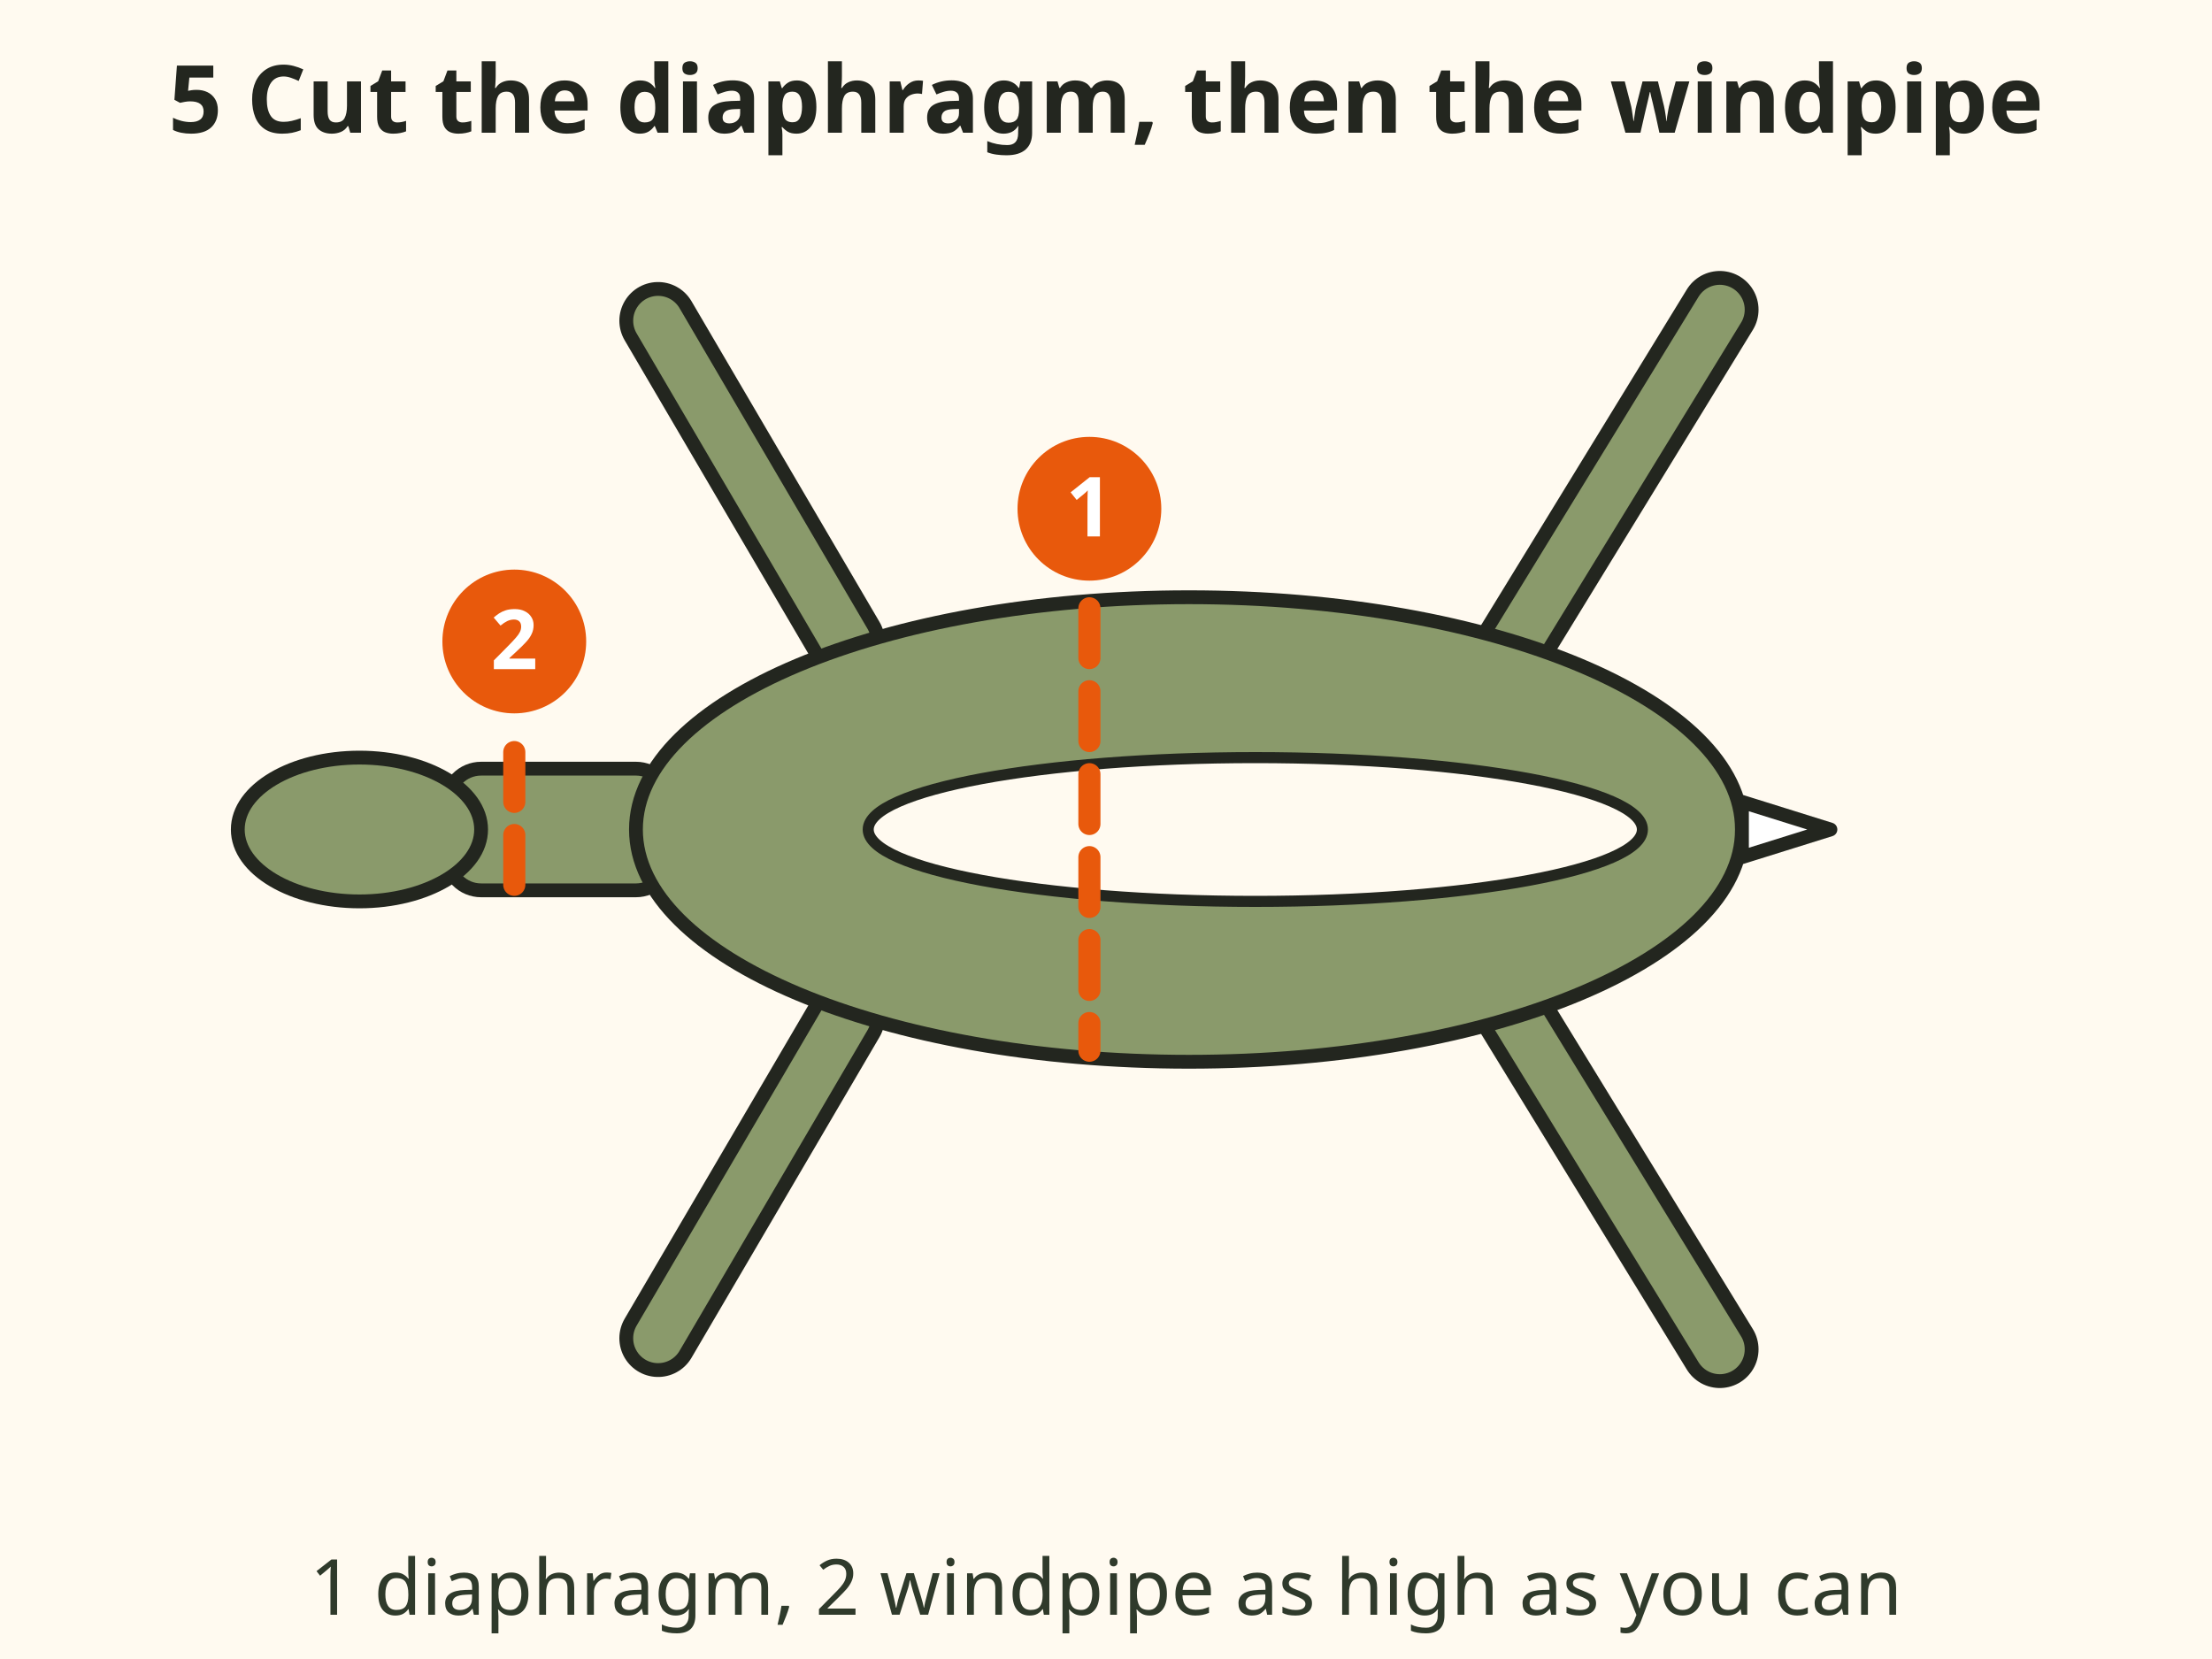
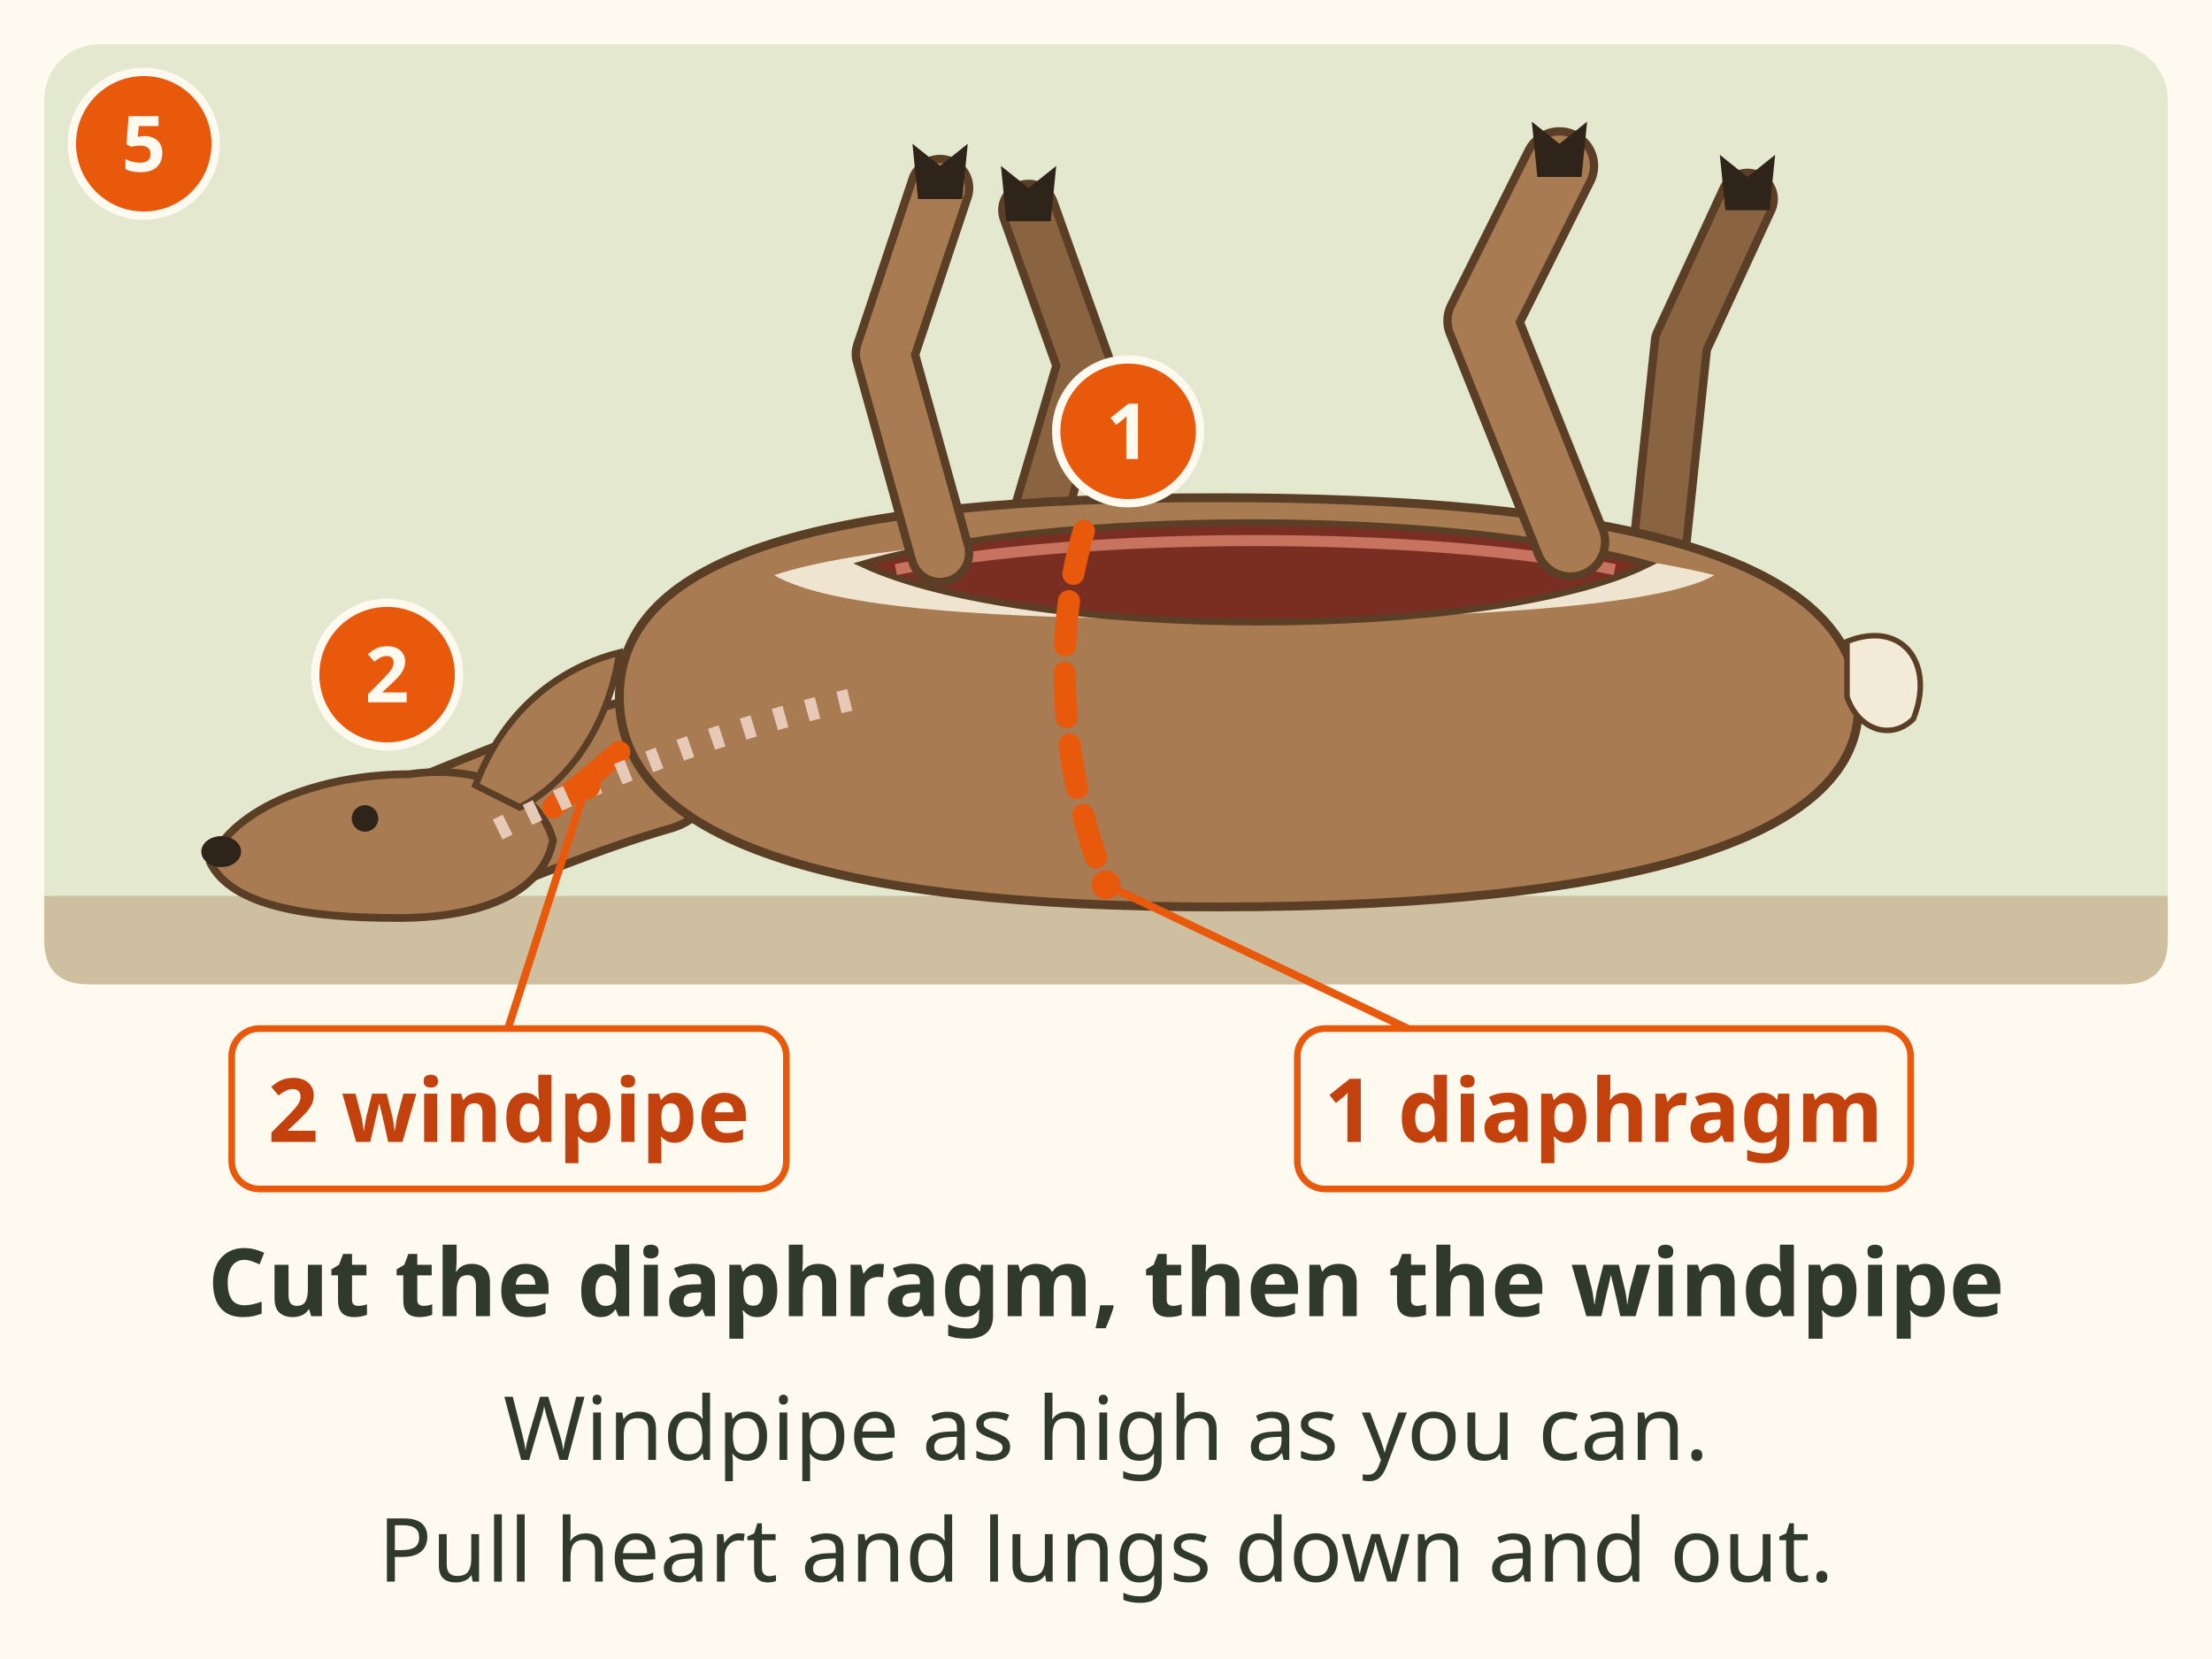
- <svg xmlns="http://www.w3.org/2000/svg" viewBox="0 0 400 300" font-family="sans-serif" role="img" aria-label="Cut 1: the diaphragm, the thin wall along the ribs between chest and belly. Cut 2: the windpipe and gullet, as high up the neck as you can reach. Then pull the heart and lungs down and out.">
-   <rect x="0" y="0" width="400" height="300" fill="#fffaf0" />
-   <text x="200" y="24" font-size="17" font-weight="bold" text-anchor="middle" fill="#23261f">5  Cut the diaphragm, then the windpipe</text>
-   <g transform="translate(215 150)">
-     <g stroke="#23261f" stroke-width="2.5" stroke-linejoin="round">
-       <line x1="-62" y1="-34" x2="-96" y2="-92" stroke="#23261f" stroke-width="14" stroke-linecap="round" />
-       <line x1="-62" y1="-34" x2="-96" y2="-92" stroke="#8a9a6b" stroke-width="9" stroke-linecap="round" />
-       <line x1="-62" y1="34" x2="-96" y2="92" stroke="#23261f" stroke-width="14" stroke-linecap="round" />
-       <line x1="-62" y1="34" x2="-96" y2="92" stroke="#8a9a6b" stroke-width="9" stroke-linecap="round" />
-       <line x1="58" y1="-32" x2="96" y2="-94" stroke="#23261f" stroke-width="14" stroke-linecap="round" />
-       <line x1="58" y1="-32" x2="96" y2="-94" stroke="#8a9a6b" stroke-width="9" stroke-linecap="round" />
-       <line x1="58" y1="32" x2="96" y2="94" stroke="#23261f" stroke-width="14" stroke-linecap="round" />
-       <line x1="58" y1="32" x2="96" y2="94" stroke="#8a9a6b" stroke-width="9" stroke-linecap="round" />
-       <rect x="-134" y="-11" width="40" height="22" rx="6" fill="#8a9a6b" />
-       <ellipse cx="0" cy="0" rx="100" ry="42" fill="#8a9a6b" />
-       <ellipse cx="-150" cy="0" rx="22" ry="13" fill="#8a9a6b" />
-       <path d="M100 -5 L116 0 L100 5 Z" fill="#fff" />
-     </g>
-     <ellipse cx="12" cy="0" rx="70" ry="13" fill="#fffaf0" stroke="#23261f" stroke-width="2" />
-     <line x1="-18" y1="-40" x2="-18" y2="40" stroke="#e8590c" stroke-width="4" stroke-dasharray="9 6" stroke-linecap="round" />
-     <line x1="-122" y1="-14" x2="-122" y2="14" stroke="#e8590c" stroke-width="4" stroke-dasharray="9 6" stroke-linecap="round" />
-   </g>
-   <circle cx="197" cy="92" r="13" fill="#e8590c" />
-   <text x="197" y="97" font-size="15" font-weight="bold" text-anchor="middle" fill="#fff">1</text>
-   <circle cx="93" cy="116" r="13" fill="#e8590c" />
-   <text x="93" y="121" font-size="15" font-weight="bold" text-anchor="middle" fill="#fff">2</text>
-   <text x="200" y="292" font-size="14" text-anchor="middle" fill="#2f3a2b">1 diaphragm, 2 windpipe as high as you can</text>
+ <svg xmlns="http://www.w3.org/2000/svg" viewBox="0 0 400 300" font-family="sans-serif" role="img" aria-label="Step 5. Deer on its back, belly open. Cut 1: the diaphragm, the thin wall along the ribs between chest and belly. Cut 2: the windpipe and gullet, as high up the neck as you can reach. Then pull the heart and lungs down and out.">
+   <rect width="400" height="300" fill="#fffaf0" />
+   <rect x="8" y="8" width="384" height="170" rx="10" fill="#e3e8cf" />
+   <path d="M8 162 H392 V170 Q392 178 384 178 H16 Q8 178 8 170z" fill="#cdbf9f" />
+   <path d="M186 100 L196 66 L186 38" fill="none" stroke="#5a3e26" stroke-width="11" stroke-linecap="round" stroke-linejoin="round" />
+   <path d="M186 100 L196 66 L186 38" fill="none" stroke="#8a6440" stroke-width="8" stroke-linecap="round" stroke-linejoin="round" />
+   <path d="M182 40 L181 30 L186 34 L191 30 L190 40z" fill="#2f241a" />
+   <path d="M300 100 L304 62 L316 36" fill="none" stroke="#5a3e26" stroke-width="11" stroke-linecap="round" stroke-linejoin="round" />
+   <path d="M300 100 L304 62 L316 36" fill="none" stroke="#8a6440" stroke-width="8" stroke-linecap="round" stroke-linejoin="round" />
+   <path d="M312 38 L311 28 L316 32 L321 28 L320 38z" fill="#2f241a" />
+   <path d="M118 138 C104 142 90 148 80 152" stroke="#5a3e26" stroke-width="26" stroke-linecap="round" />
+   <path d="M118 138 C104 142 90 148 80 152" stroke="#a87b52" stroke-width="23" stroke-linecap="round" />
+   <path d="M38 156 C42 146 58 140 74 140 C88 138 98 144 100 152 C98 162 86 166 72 166 C56 166 42 164 38 156z" fill="#a87b52" stroke="#5a3e26" stroke-width="1.4" />
+   <path d="M86 142 C92 126 104 120 112 118 C110 132 102 142 94 146z" fill="#a87b52" stroke="#5a3e26" stroke-width="1.2" />
+   <ellipse cx="40" cy="154" rx="3.6" ry="2.8" fill="#2f241a" />
+   <circle cx="66" cy="148" r="2.4" fill="#2f241a" />
+   <path d="M112 126 C112 100 150 90 220 90 C290 90 334 100 336 126 C338 150 300 164 220 164 C150 164 112 152 112 126z" fill="#a87b52" stroke="#5a3e26" stroke-width="1.6" />
+   <path d="M140 104 C170 94 270 94 310 104 C300 110 260 112 220 112 C180 112 150 110 140 104z" fill="#efe4cf" />
+   <path d="M334 116 C344 112 350 120 346 130 C342 134 336 132 334 126z" fill="#f3ead8" stroke="#5a3e26" stroke-width="1" />
+   <path d="M156 102 C190 92 262 92 298 102 C270 116 186 116 156 102z" fill="#7a2e22" stroke="#5a3e26" stroke-width="1.2" />
+   <path d="M162 103 C196 96 258 96 292 103" stroke="#c7735f" stroke-width="2" fill="none" />
+   <path d="M170 100 L160 64 L170 34" fill="none" stroke="#5a3e26" stroke-width="12" stroke-linecap="round" stroke-linejoin="round" />
+   <path d="M170 100 L160 64 L170 34" fill="none" stroke="#a87b52" stroke-width="9" stroke-linecap="round" stroke-linejoin="round" />
+   <path d="M166 36 L165 26 L170 30 L175 26 L174 36z" fill="#2f241a" />
+   <path d="M284 98 L268 58 L282 30" fill="none" stroke="#5a3e26" stroke-width="14" stroke-linecap="round" stroke-linejoin="round" />
+   <path d="M284 98 L268 58 L282 30" fill="none" stroke="#a87b52" stroke-width="11" stroke-linecap="round" stroke-linejoin="round" />
+   <path d="M278 32 L277 22 L282 26 L287 22 L286 32z" fill="#2f241a" />
+   <path d="M196 96 C190 116 192 140 200 160" stroke="#e8590c" stroke-width="4" stroke-dasharray="8 5" fill="none" stroke-linecap="round" />
+   <path d="M100 146 L112 136" stroke="#e8590c" stroke-width="4" stroke-linecap="round" />
+   <path d="M90 150 C110 140 130 132 156 126" stroke="#e7c9b8" stroke-width="4" stroke-dasharray="2 4" fill="none" />
+   <circle cx="204.0" cy="78.0" r="13" fill="#e8590c" stroke="#fffaf0" stroke-width="1.5" />
+   <text x="204" y="83" font-size="14" font-weight="bold" fill="#fffaf0" text-anchor="middle">1</text>
+   <circle cx="70.0" cy="122.0" r="13" fill="#e8590c" stroke="#fffaf0" stroke-width="1.5" />
+   <text x="70" y="127" font-size="14" font-weight="bold" fill="#fffaf0" text-anchor="middle">2</text>
+   <circle cx="26.0" cy="26.0" r="13" fill="#e8590c" stroke="#fffaf0" stroke-width="1.5" />
+   <text x="26" y="31" font-size="14" font-weight="bold" fill="#fffaf0" text-anchor="middle">5</text>
+   <rect x="234.6" y="186.0" width="110.9" height="29.0" rx="5" fill="#fffaf0" stroke="#e8590c" stroke-width="1.2" />
+   <text x="290" y="206.5" font-size="16" font-weight="bold" fill="#c2410c" text-anchor="middle">1 diaphragm</text>
+   <line x1="200" y1="160" x2="254.55" y2="186" stroke="#e8590c" stroke-width="1.4" />
+   <circle cx="200" cy="160" r="2.6" fill="#e8590c" />
+   <rect x="41.9" y="186.0" width="100.3" height="29.0" rx="5" fill="#fffaf0" stroke="#e8590c" stroke-width="1.2" />
+   <text x="92" y="206.5" font-size="16" font-weight="bold" fill="#c2410c" text-anchor="middle">2 windpipe</text>
+   <line x1="106" y1="142" x2="91.858" y2="186" stroke="#e8590c" stroke-width="1.4" />
+   <circle cx="106" cy="142" r="2.6" fill="#e8590c" />
+   <text x="200" y="238" font-size="17" font-weight="bold" fill="#2f3a2b" text-anchor="middle">Cut the diaphragm, then the windpipe</text>
+   <text x="200" y="264" font-size="16" fill="#2f3a2b" text-anchor="middle">Windpipe as high as you can.</text>
+   <text x="200" y="286" font-size="16" fill="#2f3a2b" text-anchor="middle">Pull heart and lungs down and out.</text>
</svg>
